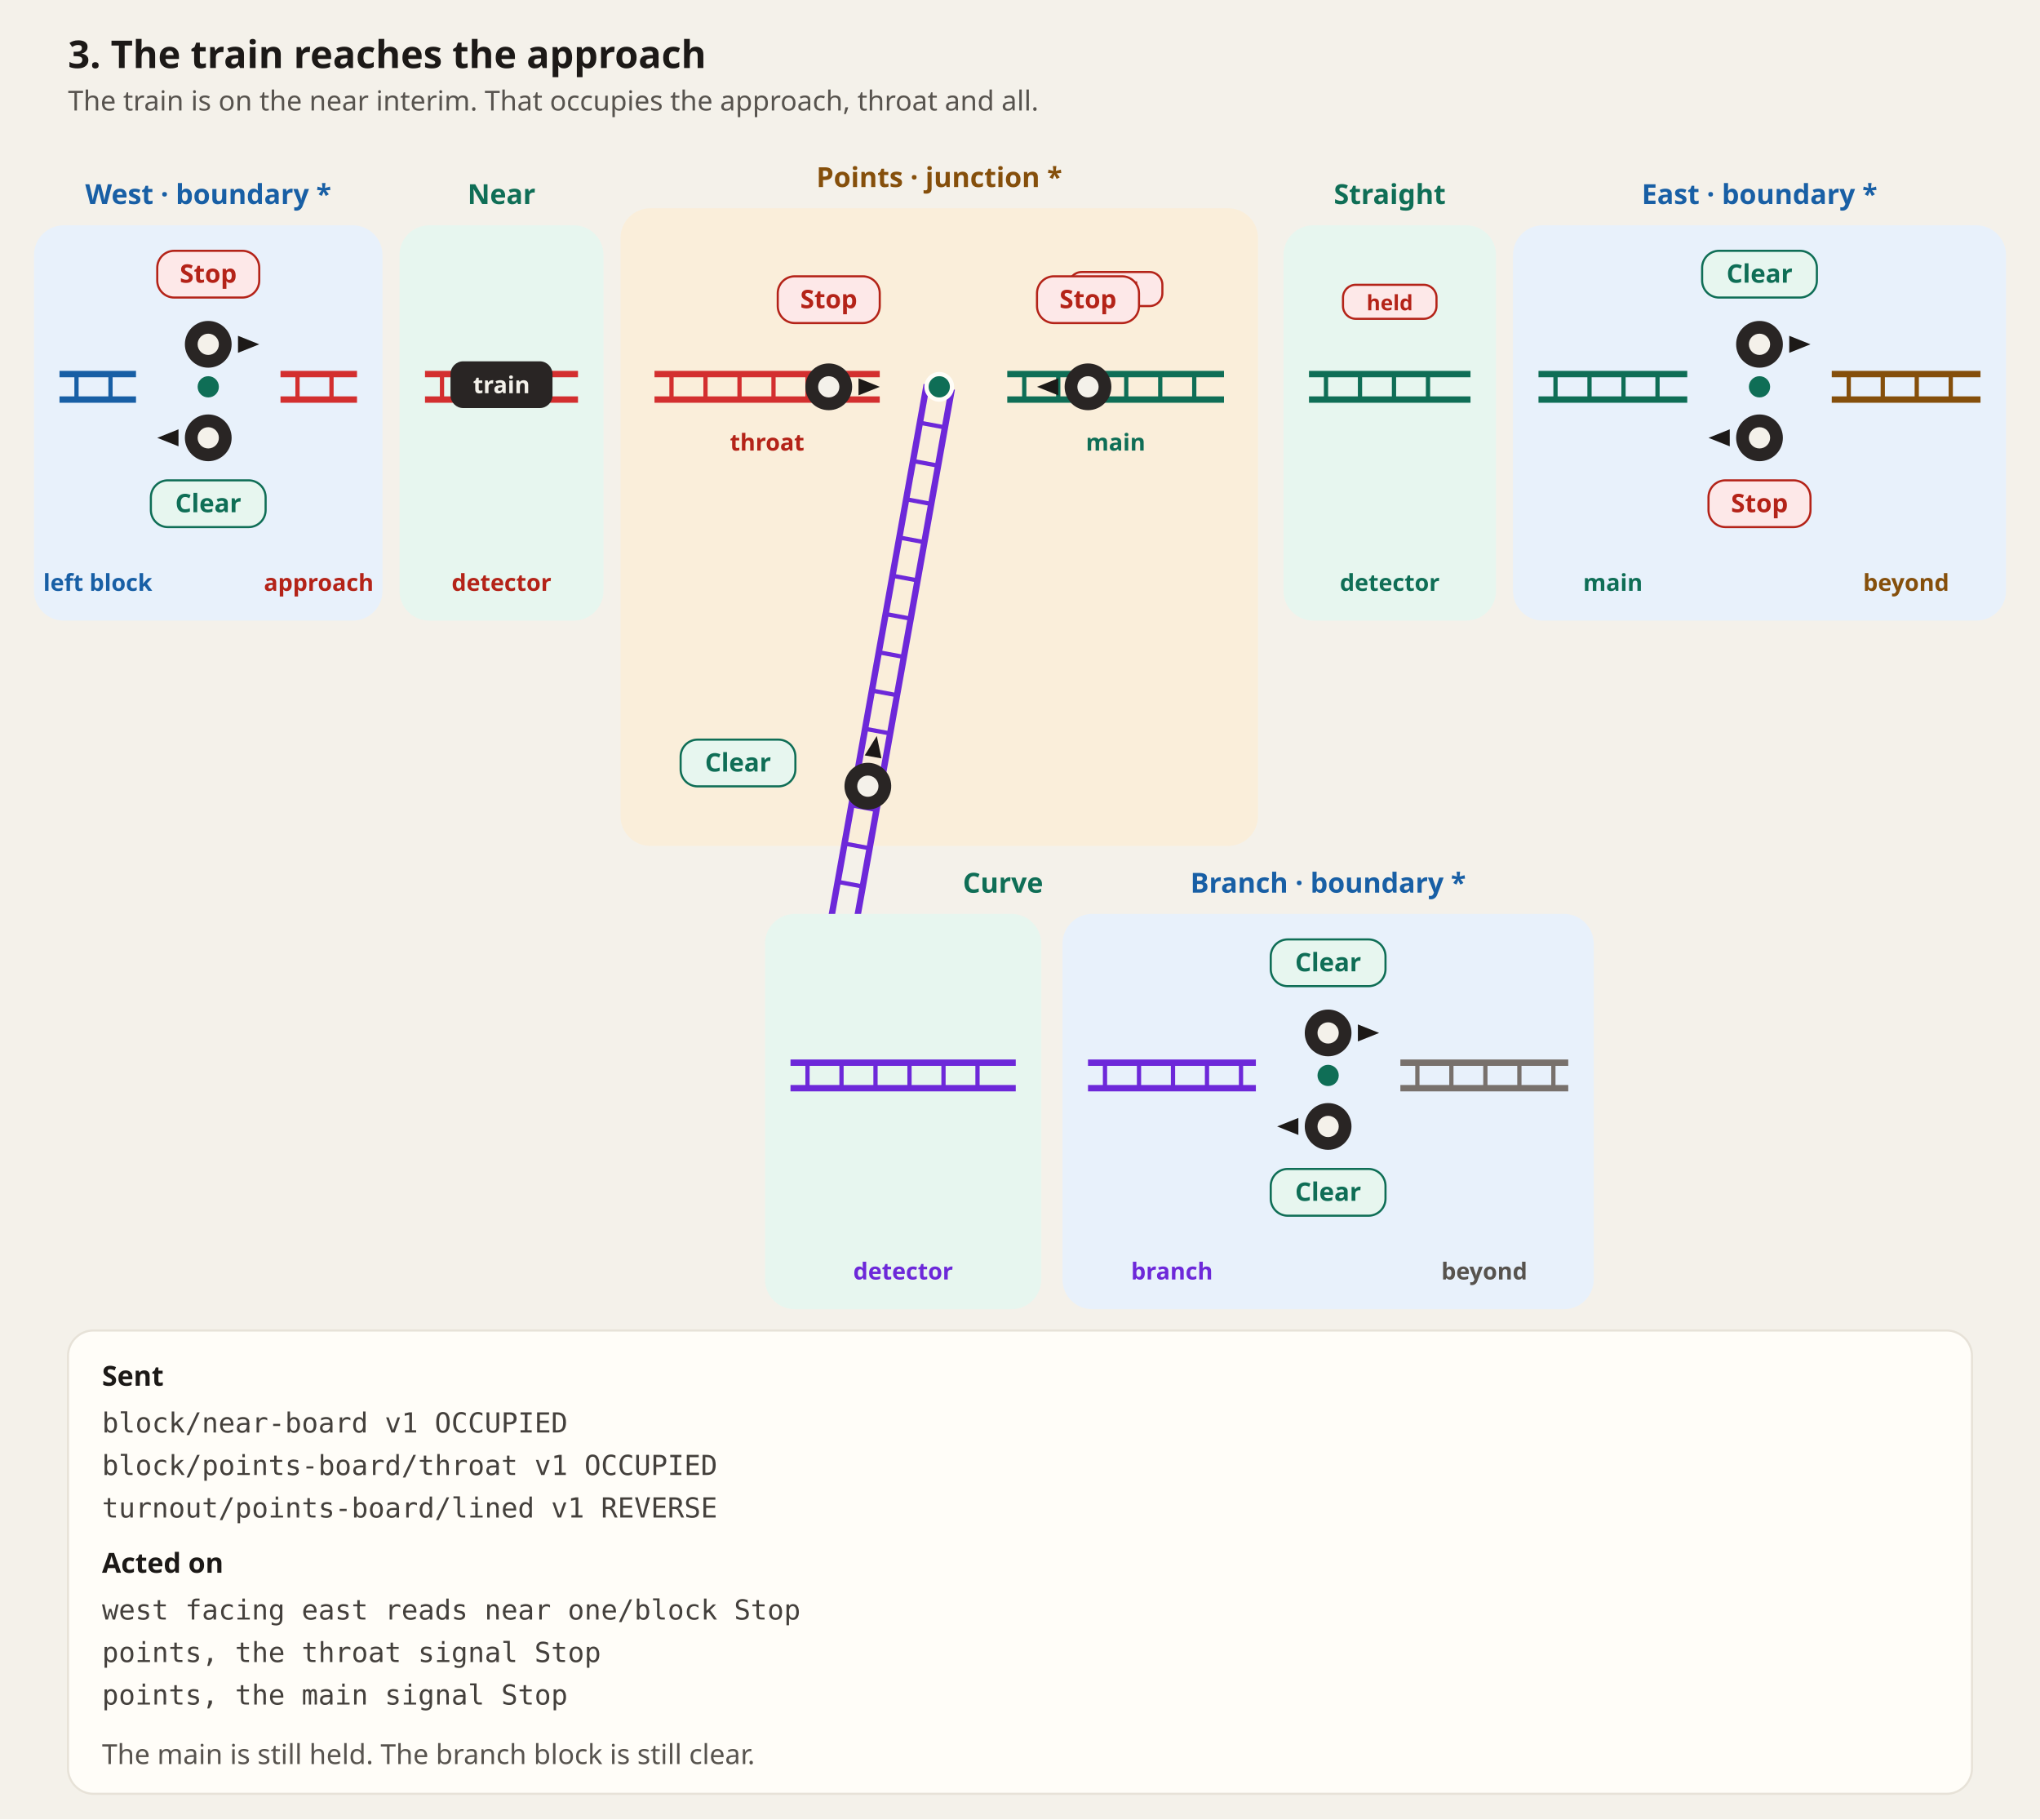
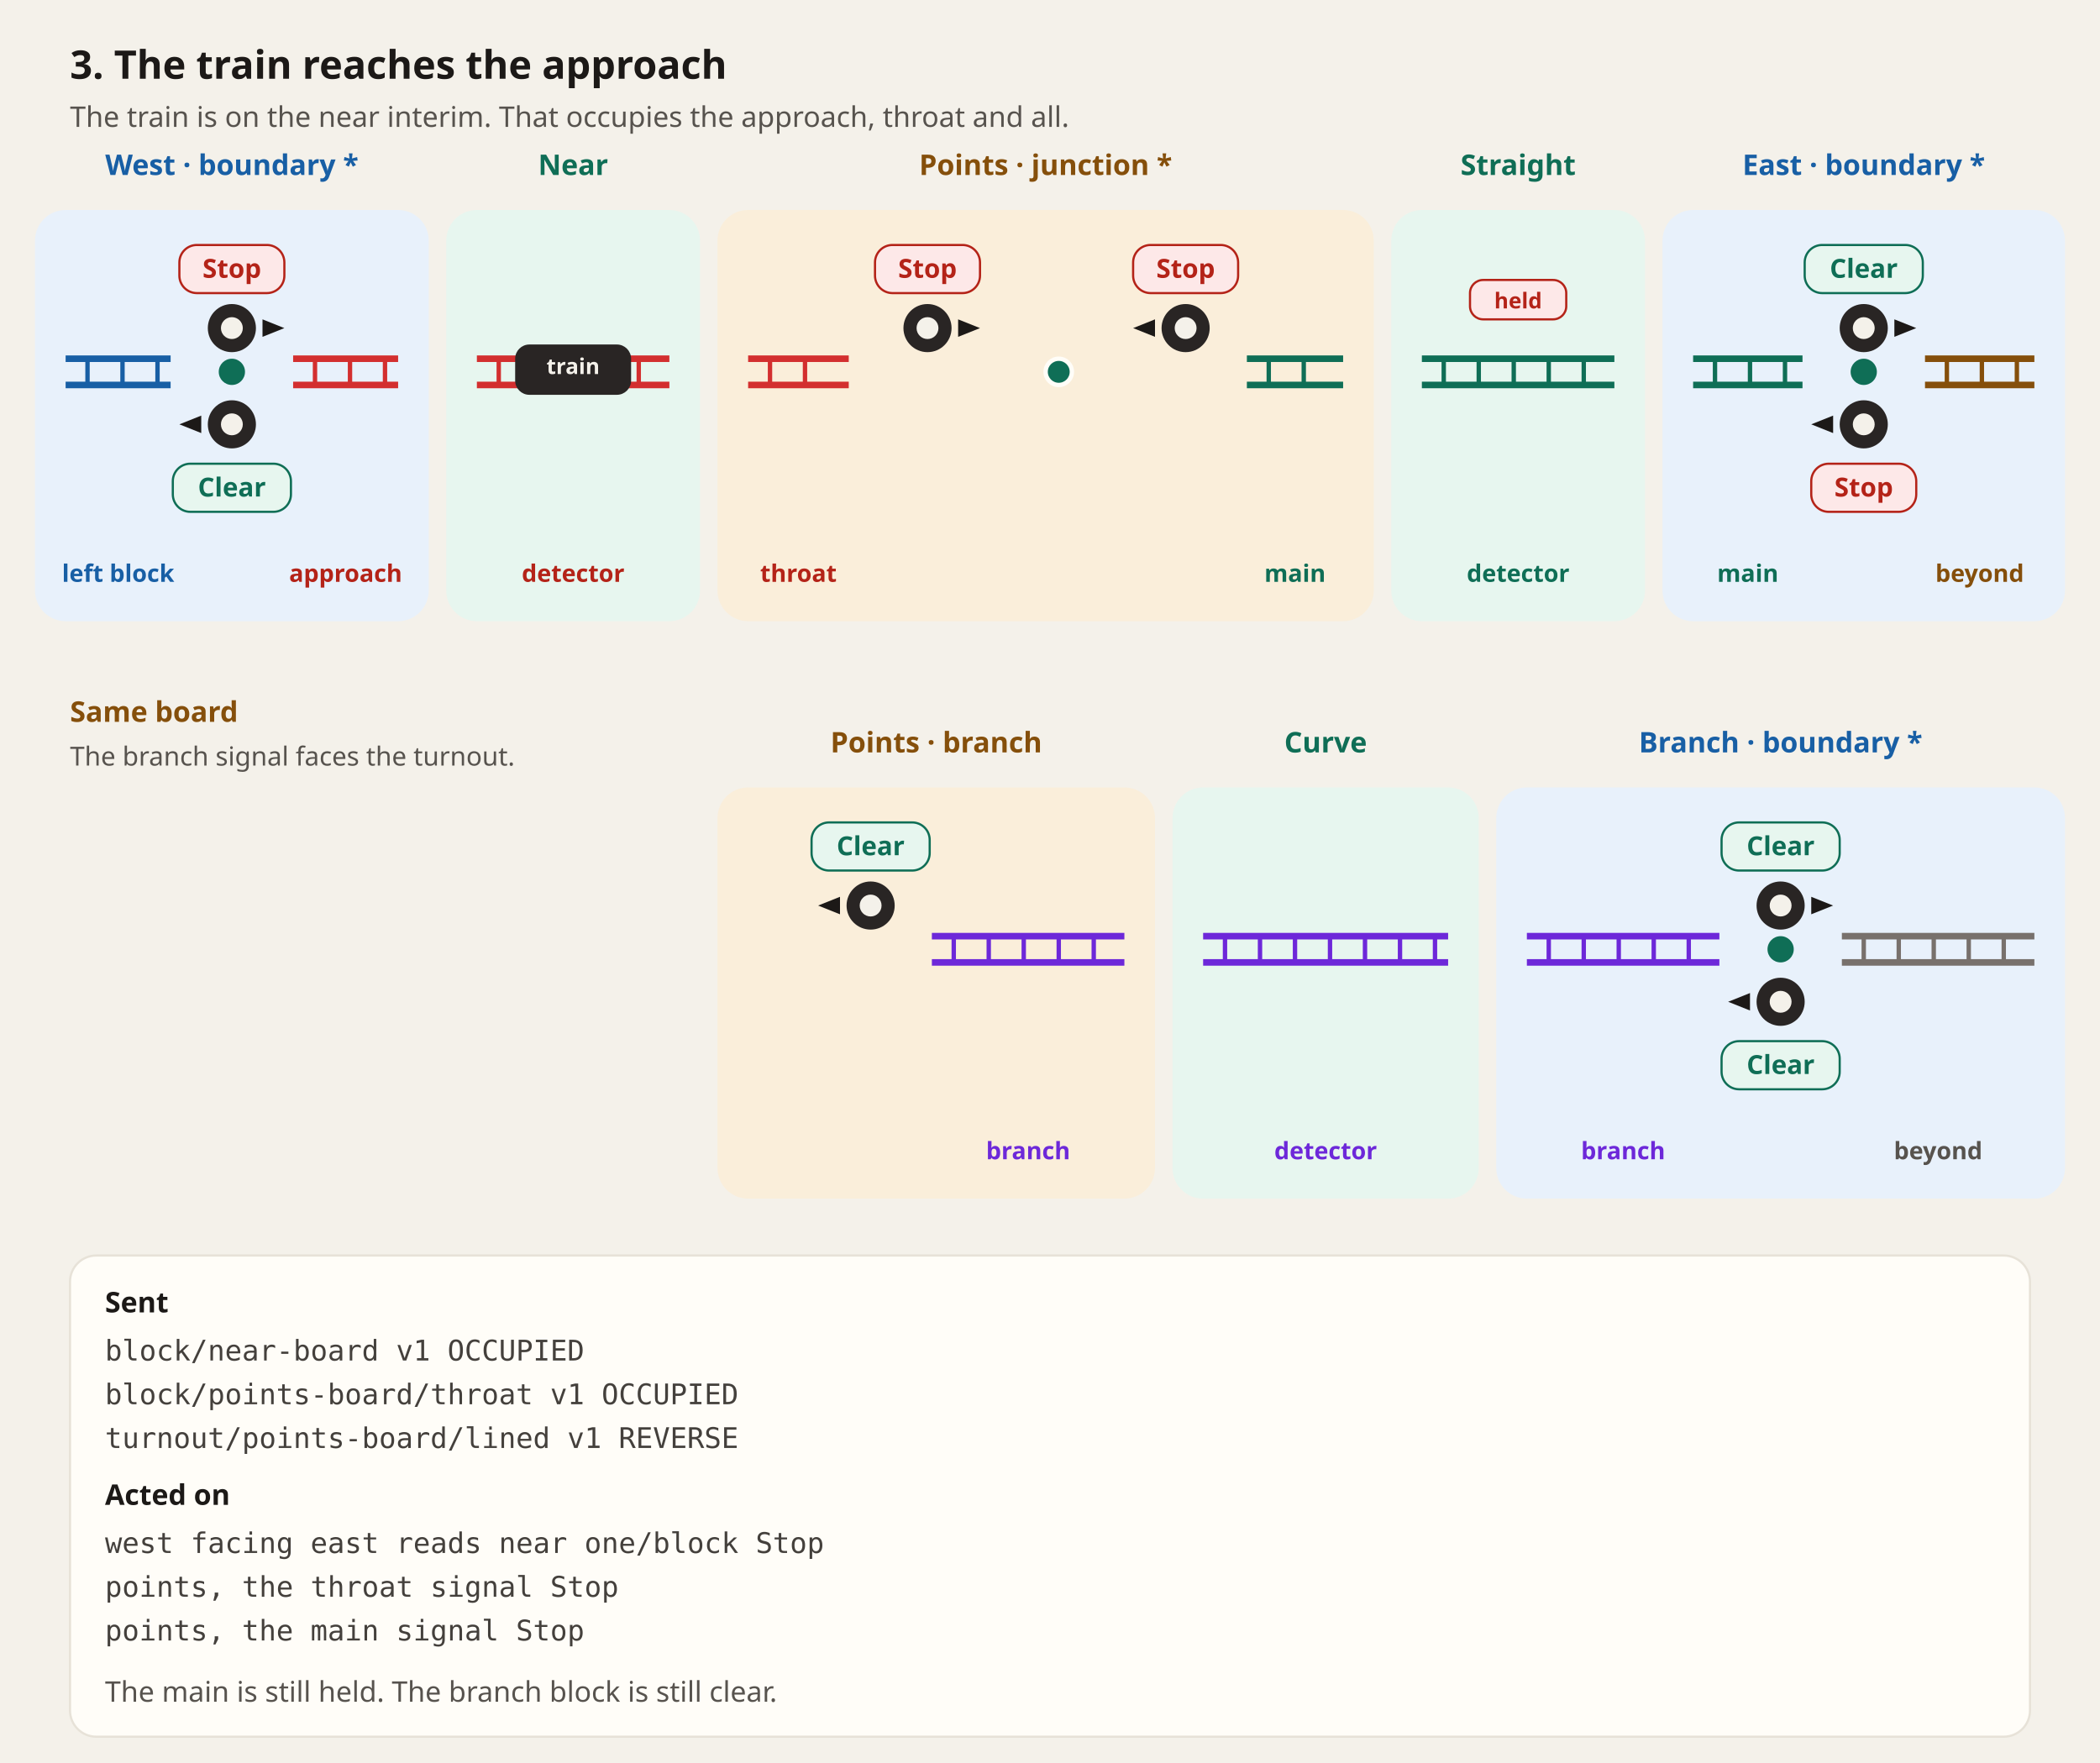
- <svg xmlns="http://www.w3.org/2000/svg" width="960" height="856" viewBox="0 0 960 856" role="img" aria-labelledby="title desc">
-   <rect width="960" height="856" fill="#f4f1ea" />
+ <svg xmlns="http://www.w3.org/2000/svg" width="960" height="806" viewBox="0 0 960 806" role="img" aria-labelledby="title desc">
+   <rect width="960" height="806" fill="#f4f1ea" />
  <g font-family="ui-sans-serif, system-ui, sans-serif" fill="#1c1917">
-     <text x="32" y="32" font-size="18" font-weight="600">3. The train reaches the approach</text>
-     <text x="32" y="52" fill="#57534e" font-size="13">The train is on the near interim. That occupies the approach, throat and all.</text>
-     <rect x="16" y="106" width="164" height="186" rx="14" fill="#e8f1fb" />
-     <text x="98.0" y="96" text-anchor="middle" fill="#185fa5" font-size="13" font-weight="600">West · boundary *</text>
+     <text x="32" y="36" font-size="18" font-weight="600">3. The train reaches the approach</text>
+     <text x="32" y="58" fill="#57534e" font-size="13">The train is on the near interim. That occupies the approach, throat and all.</text>
+     <rect x="16" y="96" width="180" height="188" rx="14" fill="#e8f1fb" />
+     <text x="106.0" y="80" text-anchor="middle" fill="#185fa5" font-size="13" font-weight="600">West · boundary *</text>
    <g stroke="#185fa5" stroke-width="3" stroke-linecap="butt">
-       <line x1="28.0" y1="176.0" x2="64.0" y2="176.0" />
-       <line x1="28.0" y1="188.0" x2="64.0" y2="188.0" />
+       <line x1="30.0" y1="164.0" x2="78.0" y2="164.0" />
+       <line x1="30.0" y1="176.0" x2="78.0" y2="176.0" />
    </g>
    <g stroke="#185fa5" stroke-width="2">
-       <line x1="36.0" y1="176.0" x2="36.0" y2="188.0" />
-       <line x1="52.0" y1="176.0" x2="52.0" y2="188.0" />
+       <line x1="40.0" y1="164.0" x2="40.0" y2="176.0" />
+       <line x1="56.0" y1="164.0" x2="56.0" y2="176.0" />
+       <line x1="72.0" y1="164.0" x2="72.0" y2="176.0" />
    </g>
    <g stroke="#d32f2f" stroke-width="3" stroke-linecap="butt">
-       <line x1="132.0" y1="176.0" x2="168.0" y2="176.0" />
-       <line x1="132.0" y1="188.0" x2="168.0" y2="188.0" />
+       <line x1="134.0" y1="164.0" x2="182.0" y2="164.0" />
+       <line x1="134.0" y1="176.0" x2="182.0" y2="176.0" />
    </g>
    <g stroke="#d32f2f" stroke-width="2">
-       <line x1="140.0" y1="176.0" x2="140.0" y2="188.0" />
-       <line x1="156.0" y1="176.0" x2="156.0" y2="188.0" />
-     </g>
-     <g transform="translate(98.0 162.0) scale(1 1)">
-       <circle cx="0" cy="0" r="11" fill="#292524" />
-       <circle cx="0" cy="0" r="5" fill="#f4f1ea" />
-       <polygon points="14,-4 24,0 14,4" fill="#1c1917" />
-     </g>
-     <g transform="translate(98.0 206.0) scale(-1 1)">
-       <circle cx="0" cy="0" r="11" fill="#292524" />
-       <circle cx="0" cy="0" r="5" fill="#f4f1ea" />
-       <polygon points="14,-4 24,0 14,4" fill="#1c1917" />
-     </g>
-     <circle cx="98.0" cy="182.0" r="5" fill="#0f6e56" />
-     <text x="46.0" y="278" text-anchor="middle" fill="#185fa5" font-size="11" font-weight="600">left block</text>
-     <text x="150.0" y="278" text-anchor="middle" fill="#b42318" font-size="11" font-weight="600">approach</text>
-     <rect x="74.0" y="118" width="48" height="22" rx="8" fill="#fde8e8" stroke="#b42318" />
-     <text x="98.0" y="133" text-anchor="middle" fill="#b42318" font-size="12" font-weight="600">Stop</text>
-     <rect x="71.0" y="226" width="54" height="22" rx="8" fill="#e7f6ef" stroke="#0f6e56" />
-     <text x="98.0" y="241" text-anchor="middle" fill="#0f6e56" font-size="12" font-weight="600">Clear</text>
-     <rect x="188" y="106" width="96" height="186" rx="14" fill="#e7f6ef" />
-     <text x="236.0" y="96" text-anchor="middle" fill="#0f6e56" font-size="13" font-weight="600">Near</text>
+       <line x1="144.0" y1="164.0" x2="144.0" y2="176.0" />
+       <line x1="160.0" y1="164.0" x2="160.0" y2="176.0" />
+       <line x1="176.0" y1="164.0" x2="176.0" y2="176.0" />
+     </g>
+     <g transform="translate(106.0 150.0) scale(1 1)">
+       <circle cx="0" cy="0" r="11" fill="#292524" />
+       <circle cx="0" cy="0" r="5" fill="#f4f1ea" />
+       <polygon points="14,-4 24,0 14,4" fill="#1c1917" />
+     </g>
+     <g transform="translate(106.0 194.0) scale(-1 1)">
+       <circle cx="0" cy="0" r="11" fill="#292524" />
+       <circle cx="0" cy="0" r="5" fill="#f4f1ea" />
+       <polygon points="14,-4 24,0 14,4" fill="#1c1917" />
+     </g>
+     <circle cx="106.0" cy="170.0" r="6" fill="#0f6e56" />
+     <text x="54.0" y="266" text-anchor="middle" fill="#185fa5" font-size="11" font-weight="600">left block</text>
+     <text x="158.0" y="266" text-anchor="middle" fill="#b42318" font-size="11" font-weight="600">approach</text>
+     <rect x="82.0" y="112.0" width="48" height="22" rx="8" fill="#fde8e8" stroke="#b42318" />
+     <text x="106.0" y="127.0" text-anchor="middle" fill="#b42318" font-size="12" font-weight="600">Stop</text>
+     <rect x="79.0" y="212.0" width="54" height="22" rx="8" fill="#e7f6ef" stroke="#0f6e56" />
+     <text x="106.0" y="227.0" text-anchor="middle" fill="#0f6e56" font-size="12" font-weight="600">Clear</text>
+     <rect x="204" y="96" width="116" height="188" rx="14" fill="#e7f6ef" />
+     <text x="262.0" y="80" text-anchor="middle" fill="#0f6e56" font-size="13" font-weight="600">Near</text>
    <g stroke="#d32f2f" stroke-width="3" stroke-linecap="butt">
-       <line x1="200.0" y1="176.0" x2="272.0" y2="176.0" />
-       <line x1="200.0" y1="188.0" x2="272.0" y2="188.0" />
+       <line x1="218.0" y1="164.0" x2="306.0" y2="164.0" />
+       <line x1="218.0" y1="176.0" x2="306.0" y2="176.0" />
    </g>
    <g stroke="#d32f2f" stroke-width="2">
-       <line x1="208.0" y1="176.0" x2="208.0" y2="188.0" />
-       <line x1="224.0" y1="176.0" x2="224.0" y2="188.0" />
-       <line x1="240.0" y1="176.0" x2="240.0" y2="188.0" />
-       <line x1="256.0" y1="176.0" x2="256.0" y2="188.0" />
-     </g>
-     <text x="236.0" y="278" text-anchor="middle" fill="#b42318" font-size="11" font-weight="600">detector</text>
-     <rect x="212.0" y="170" width="48" height="22" rx="6" fill="#292524" />
-     <text x="236.0" y="185" text-anchor="middle" fill="#f4f1ea" font-size="11" font-weight="600">train</text>
-     <rect x="292" y="98" width="300" height="300" rx="14" fill="#faeeda" />
-     <text x="442.0" y="88" text-anchor="middle" fill="#854f0b" font-size="13" font-weight="600">Points · junction *</text>
+       <line x1="228.0" y1="164.0" x2="228.0" y2="176.0" />
+       <line x1="244.0" y1="164.0" x2="244.0" y2="176.0" />
+       <line x1="260.0" y1="164.0" x2="260.0" y2="176.0" />
+       <line x1="276.0" y1="164.0" x2="276.0" y2="176.0" />
+       <line x1="292.0" y1="164.0" x2="292.0" y2="176.0" />
+     </g>
+     <text x="262.0" y="266" text-anchor="middle" fill="#b42318" font-size="11" font-weight="600">detector</text>
+     <rect x="236.0" y="158.0" width="52" height="22" rx="6" fill="#292524" stroke="#292524" />
+     <text x="262.0" y="171.0" text-anchor="middle" fill="#f4f1ea" font-size="10" font-weight="600">train</text>
+     <rect x="328" y="96" width="300" height="188" rx="14" fill="#faeeda" />
+     <text x="478.0" y="80" text-anchor="middle" fill="#854f0b" font-size="13" font-weight="600">Points · junction *</text>
    <g stroke="#d32f2f" stroke-width="3" stroke-linecap="butt">
-       <line x1="308.0" y1="176.0" x2="414.0" y2="176.0" />
-       <line x1="308.0" y1="188.0" x2="414.0" y2="188.0" />
+       <line x1="342.0" y1="164.0" x2="388.0" y2="164.0" />
+       <line x1="342.0" y1="176.0" x2="388.0" y2="176.0" />
    </g>
    <g stroke="#d32f2f" stroke-width="2">
-       <line x1="316.0" y1="176.0" x2="316.0" y2="188.0" />
-       <line x1="332.0" y1="176.0" x2="332.0" y2="188.0" />
-       <line x1="348.0" y1="176.0" x2="348.0" y2="188.0" />
-       <line x1="364.0" y1="176.0" x2="364.0" y2="188.0" />
-       <line x1="380.0" y1="176.0" x2="380.0" y2="188.0" />
-       <line x1="396.0" y1="176.0" x2="396.0" y2="188.0" />
+       <line x1="352.0" y1="164.0" x2="352.0" y2="176.0" />
+       <line x1="368.0" y1="164.0" x2="368.0" y2="176.0" />
    </g>
    <g stroke="#0f6e56" stroke-width="3" stroke-linecap="butt">
-       <line x1="474.0" y1="176.0" x2="576.0" y2="176.0" />
-       <line x1="474.0" y1="188.0" x2="576.0" y2="188.0" />
+       <line x1="570.0" y1="164.0" x2="614.0" y2="164.0" />
+       <line x1="570.0" y1="176.0" x2="614.0" y2="176.0" />
    </g>
    <g stroke="#0f6e56" stroke-width="2">
-       <line x1="482.0" y1="176.0" x2="482.0" y2="188.0" />
-       <line x1="498.0" y1="176.0" x2="498.0" y2="188.0" />
-       <line x1="514.0" y1="176.0" x2="514.0" y2="188.0" />
-       <line x1="530.0" y1="176.0" x2="530.0" y2="188.0" />
-       <line x1="546.0" y1="176.0" x2="546.0" y2="188.0" />
-       <line x1="562.0" y1="176.0" x2="562.0" y2="188.0" />
-     </g>
+       <line x1="580.0" y1="164.0" x2="580.0" y2="176.0" />
+       <line x1="596.0" y1="164.0" x2="596.0" y2="176.0" />
+     </g>
+     <g transform="translate(424.0 150.0) scale(1 1)">
+       <circle cx="0" cy="0" r="11" fill="#292524" />
+       <circle cx="0" cy="0" r="5" fill="#f4f1ea" />
+       <polygon points="14,-4 24,0 14,4" fill="#1c1917" />
+     </g>
+     <g transform="translate(542.0 150.0) scale(-1 1)">
+       <circle cx="0" cy="0" r="11" fill="#292524" />
+       <circle cx="0" cy="0" r="5" fill="#f4f1ea" />
+       <polygon points="14,-4 24,0 14,4" fill="#1c1917" />
+     </g>
+     <circle cx="484.0" cy="170.0" r="6" fill="#0f6e56" stroke="#fffdf8" stroke-width="2" />
+     <text x="365.0" y="266" text-anchor="middle" fill="#b42318" font-size="11" font-weight="600">throat</text>
+     <text x="592.0" y="266" text-anchor="middle" fill="#0f6e56" font-size="11" font-weight="600">main</text>
+     <rect x="400.0" y="112.0" width="48" height="22" rx="8" fill="#fde8e8" stroke="#b42318" />
+     <text x="424.0" y="127.0" text-anchor="middle" fill="#b42318" font-size="12" font-weight="600">Stop</text>
+     <rect x="518.0" y="112.0" width="48" height="22" rx="8" fill="#fde8e8" stroke="#b42318" />
+     <text x="542.0" y="127.0" text-anchor="middle" fill="#b42318" font-size="12" font-weight="600">Stop</text>
+     <rect x="636" y="96" width="116" height="188" rx="14" fill="#e7f6ef" />
+     <text x="694.0" y="80" text-anchor="middle" fill="#0f6e56" font-size="13" font-weight="600">Straight</text>
+     <g stroke="#0f6e56" stroke-width="3" stroke-linecap="butt">
+       <line x1="650.0" y1="164.0" x2="738.0" y2="164.0" />
+       <line x1="650.0" y1="176.0" x2="738.0" y2="176.0" />
+     </g>
+     <g stroke="#0f6e56" stroke-width="2">
+       <line x1="660.0" y1="164.0" x2="660.0" y2="176.0" />
+       <line x1="676.0" y1="164.0" x2="676.0" y2="176.0" />
+       <line x1="692.0" y1="164.0" x2="692.0" y2="176.0" />
+       <line x1="708.0" y1="164.0" x2="708.0" y2="176.0" />
+       <line x1="724.0" y1="164.0" x2="724.0" y2="176.0" />
+     </g>
+     <text x="694.0" y="266" text-anchor="middle" fill="#0f6e56" font-size="11" font-weight="600">detector</text>
+     <rect x="672.0" y="128.0" width="44" height="18" rx="6" fill="#fde8e8" stroke="#b42318" />
+     <text x="694.0" y="141.0" text-anchor="middle" fill="#b42318" font-size="10" font-weight="600">held</text>
+     <rect x="760" y="96" width="184" height="188" rx="14" fill="#e8f1fb" />
+     <text x="852.0" y="80" text-anchor="middle" fill="#185fa5" font-size="13" font-weight="600">East · boundary *</text>
+     <g stroke="#0f6e56" stroke-width="3" stroke-linecap="butt">
+       <line x1="774.0" y1="164.0" x2="824.0" y2="164.0" />
+       <line x1="774.0" y1="176.0" x2="824.0" y2="176.0" />
+     </g>
+     <g stroke="#0f6e56" stroke-width="2">
+       <line x1="784.0" y1="164.0" x2="784.0" y2="176.0" />
+       <line x1="800.0" y1="164.0" x2="800.0" y2="176.0" />
+       <line x1="816.0" y1="164.0" x2="816.0" y2="176.0" />
+     </g>
+     <g stroke="#854f0b" stroke-width="3" stroke-linecap="butt">
+       <line x1="880.0" y1="164.0" x2="930.0" y2="164.0" />
+       <line x1="880.0" y1="176.0" x2="930.0" y2="176.0" />
+     </g>
+     <g stroke="#854f0b" stroke-width="2">
+       <line x1="890.0" y1="164.0" x2="890.0" y2="176.0" />
+       <line x1="906.0" y1="164.0" x2="906.0" y2="176.0" />
+       <line x1="922.0" y1="164.0" x2="922.0" y2="176.0" />
+     </g>
+     <g transform="translate(852.0 150.0) scale(1 1)">
+       <circle cx="0" cy="0" r="11" fill="#292524" />
+       <circle cx="0" cy="0" r="5" fill="#f4f1ea" />
+       <polygon points="14,-4 24,0 14,4" fill="#1c1917" />
+     </g>
+     <g transform="translate(852.0 194.0) scale(-1 1)">
+       <circle cx="0" cy="0" r="11" fill="#292524" />
+       <circle cx="0" cy="0" r="5" fill="#f4f1ea" />
+       <polygon points="14,-4 24,0 14,4" fill="#1c1917" />
+     </g>
+     <circle cx="852.0" cy="170.0" r="6" fill="#0f6e56" />
+     <text x="799.0" y="266" text-anchor="middle" fill="#0f6e56" font-size="11" font-weight="600">main</text>
+     <text x="905.0" y="266" text-anchor="middle" fill="#854f0b" font-size="11" font-weight="600">beyond</text>
+     <rect x="825.0" y="112.0" width="54" height="22" rx="8" fill="#e7f6ef" stroke="#0f6e56" />
+     <text x="852.0" y="127.0" text-anchor="middle" fill="#0f6e56" font-size="12" font-weight="600">Clear</text>
+     <rect x="828.0" y="212.0" width="48" height="22" rx="8" fill="#fde8e8" stroke="#b42318" />
+     <text x="852.0" y="227.0" text-anchor="middle" fill="#b42318" font-size="12" font-weight="600">Stop</text>
+     <text x="32" y="330" fill="#854f0b" font-size="13" font-weight="600">Same board</text>
+     <text x="32" y="350" fill="#57534e" font-size="12">The branch signal faces the turnout.</text>
+     <rect x="328" y="360" width="200" height="188" rx="14" fill="#faeeda" />
+     <text x="428.0" y="344" text-anchor="middle" fill="#854f0b" font-size="13" font-weight="600">Points · branch</text>
    <g stroke="#6d28d9" stroke-width="3" stroke-linecap="butt">
-       <line x1="436.1" y1="180.9" x2="378.1" y2="504.9" />
-       <line x1="447.9" y1="183.1" x2="389.9" y2="507.1" />
+       <line x1="426.0" y1="428.0" x2="514.0" y2="428.0" />
+       <line x1="426.0" y1="440.0" x2="514.0" y2="440.0" />
    </g>
    <g stroke="#6d28d9" stroke-width="2">
-       <line x1="444.7" y1="201.1" x2="432.9" y2="198.9" />
-       <line x1="441.5" y1="219.1" x2="429.6" y2="216.9" />
-       <line x1="438.2" y1="237.1" x2="426.4" y2="234.9" />
-       <line x1="435.0" y1="255.1" x2="423.2" y2="252.9" />
-       <line x1="431.8" y1="273.1" x2="420.0" y2="270.9" />
-       <line x1="428.6" y1="291.1" x2="416.8" y2="288.9" />
-       <line x1="425.4" y1="309.1" x2="413.5" y2="306.9" />
-       <line x1="422.1" y1="327.1" x2="410.3" y2="324.9" />
-       <line x1="418.9" y1="345.1" x2="407.1" y2="342.9" />
-       <line x1="415.7" y1="363.1" x2="403.9" y2="360.9" />
-       <line x1="412.5" y1="381.1" x2="400.6" y2="378.9" />
-       <line x1="409.2" y1="399.1" x2="397.4" y2="396.9" />
-       <line x1="406.0" y1="417.1" x2="394.2" y2="414.9" />
-       <line x1="402.8" y1="435.1" x2="391.0" y2="432.9" />
-       <line x1="399.6" y1="453.1" x2="387.8" y2="450.9" />
-       <line x1="396.4" y1="471.1" x2="384.5" y2="468.9" />
-       <line x1="393.1" y1="489.1" x2="381.3" y2="486.9" />
-     </g>
-     <circle cx="442" cy="182" r="6" fill="#0f6e56" stroke="#fffdf8" stroke-width="2" />
-     <g transform="translate(390.0 182.0) scale(1 1)">
-       <circle cx="0" cy="0" r="11" fill="#292524" />
-       <circle cx="0" cy="0" r="5" fill="#f4f1ea" />
-       <polygon points="14,-4 24,0 14,4" fill="#1c1917" />
-     </g>
-     <g transform="translate(512.0 182.0) scale(-1 1)">
-       <circle cx="0" cy="0" r="11" fill="#292524" />
-       <circle cx="0" cy="0" r="5" fill="#f4f1ea" />
-       <polygon points="14,-4 24,0 14,4" fill="#1c1917" />
-     </g>
-     <g transform="translate(408.4 369.9) rotate(-79.9)">
-       <circle cx="0" cy="0" r="11" fill="#292524" />
-       <circle cx="0" cy="0" r="5" fill="#f4f1ea" />
-       <polygon points="14,-4 24,0 14,4" fill="#1c1917" />
-     </g>
-     <text x="361.0" y="212" text-anchor="middle" fill="#b42318" font-size="11" font-weight="600">throat</text>
-     <text x="525.0" y="212" text-anchor="middle" fill="#0f6e56" font-size="11" font-weight="600">main</text>
-     <rect x="604" y="106" width="100" height="186" rx="14" fill="#e7f6ef" />
-     <text x="654.0" y="96" text-anchor="middle" fill="#0f6e56" font-size="13" font-weight="600">Straight</text>
-     <g stroke="#0f6e56" stroke-width="3" stroke-linecap="butt">
-       <line x1="616.0" y1="176.0" x2="692.0" y2="176.0" />
-       <line x1="616.0" y1="188.0" x2="692.0" y2="188.0" />
-     </g>
-     <g stroke="#0f6e56" stroke-width="2">
-       <line x1="624.0" y1="176.0" x2="624.0" y2="188.0" />
-       <line x1="640.0" y1="176.0" x2="640.0" y2="188.0" />
-       <line x1="656.0" y1="176.0" x2="656.0" y2="188.0" />
-       <line x1="672.0" y1="176.0" x2="672.0" y2="188.0" />
-     </g>
-     <text x="654.0" y="278" text-anchor="middle" fill="#0f6e56" font-size="11" font-weight="600">detector</text>
-     <rect x="632.0" y="134" width="44" height="16" rx="6" fill="#fde8e8" stroke="#b42318" />
-     <text x="654.0" y="146" text-anchor="middle" fill="#b42318" font-size="10" font-weight="600">held</text>
-     <rect x="712" y="106" width="232" height="186" rx="14" fill="#e8f1fb" />
-     <text x="828.0" y="96" text-anchor="middle" fill="#185fa5" font-size="13" font-weight="600">East · boundary *</text>
-     <g stroke="#0f6e56" stroke-width="3" stroke-linecap="butt">
-       <line x1="724.0" y1="176.0" x2="794.0" y2="176.0" />
-       <line x1="724.0" y1="188.0" x2="794.0" y2="188.0" />
-     </g>
-     <g stroke="#0f6e56" stroke-width="2">
-       <line x1="732.0" y1="176.0" x2="732.0" y2="188.0" />
-       <line x1="748.0" y1="176.0" x2="748.0" y2="188.0" />
-       <line x1="764.0" y1="176.0" x2="764.0" y2="188.0" />
-       <line x1="780.0" y1="176.0" x2="780.0" y2="188.0" />
-     </g>
-     <g stroke="#854f0b" stroke-width="3" stroke-linecap="butt">
-       <line x1="862.0" y1="176.0" x2="932.0" y2="176.0" />
-       <line x1="862.0" y1="188.0" x2="932.0" y2="188.0" />
-     </g>
-     <g stroke="#854f0b" stroke-width="2">
-       <line x1="870.0" y1="176.0" x2="870.0" y2="188.0" />
-       <line x1="886.0" y1="176.0" x2="886.0" y2="188.0" />
-       <line x1="902.0" y1="176.0" x2="902.0" y2="188.0" />
-       <line x1="918.0" y1="176.0" x2="918.0" y2="188.0" />
-     </g>
-     <g transform="translate(828.0 162.0) scale(1 1)">
-       <circle cx="0" cy="0" r="11" fill="#292524" />
-       <circle cx="0" cy="0" r="5" fill="#f4f1ea" />
-       <polygon points="14,-4 24,0 14,4" fill="#1c1917" />
-     </g>
-     <g transform="translate(828.0 206.0) scale(-1 1)">
-       <circle cx="0" cy="0" r="11" fill="#292524" />
-       <circle cx="0" cy="0" r="5" fill="#f4f1ea" />
-       <polygon points="14,-4 24,0 14,4" fill="#1c1917" />
-     </g>
-     <circle cx="828.0" cy="182.0" r="5" fill="#0f6e56" />
-     <text x="759.0" y="278" text-anchor="middle" fill="#0f6e56" font-size="11" font-weight="600">main</text>
-     <text x="897.0" y="278" text-anchor="middle" fill="#854f0b" font-size="11" font-weight="600">beyond</text>
-     <rect x="801.0" y="118" width="54" height="22" rx="8" fill="#e7f6ef" stroke="#0f6e56" />
-     <text x="828.0" y="133" text-anchor="middle" fill="#0f6e56" font-size="12" font-weight="600">Clear</text>
-     <rect x="804.0" y="226" width="48" height="22" rx="8" fill="#fde8e8" stroke="#b42318" />
-     <text x="828.0" y="241" text-anchor="middle" fill="#b42318" font-size="12" font-weight="600">Stop</text>
-     <rect x="360" y="430" width="130" height="186" rx="14" fill="#e7f6ef" />
-     <text x="472.0" y="420" text-anchor="middle" fill="#0f6e56" font-size="13" font-weight="600">Curve</text>
+       <line x1="436.0" y1="428.0" x2="436.0" y2="440.0" />
+       <line x1="452.0" y1="428.0" x2="452.0" y2="440.0" />
+       <line x1="468.0" y1="428.0" x2="468.0" y2="440.0" />
+       <line x1="484.0" y1="428.0" x2="484.0" y2="440.0" />
+       <line x1="500.0" y1="428.0" x2="500.0" y2="440.0" />
+     </g>
+     <g transform="translate(398.0 414.0) scale(-1 1)">
+       <circle cx="0" cy="0" r="11" fill="#292524" />
+       <circle cx="0" cy="0" r="5" fill="#f4f1ea" />
+       <polygon points="14,-4 24,0 14,4" fill="#1c1917" />
+     </g>
+     <text x="470.0" y="530" text-anchor="middle" fill="#6d28d9" font-size="11" font-weight="600">branch</text>
+     <rect x="371.0" y="376.0" width="54" height="22" rx="8" fill="#e7f6ef" stroke="#0f6e56" />
+     <text x="398.0" y="391.0" text-anchor="middle" fill="#0f6e56" font-size="12" font-weight="600">Clear</text>
+     <rect x="536" y="360" width="140" height="188" rx="14" fill="#e7f6ef" />
+     <text x="606.0" y="344" text-anchor="middle" fill="#0f6e56" font-size="13" font-weight="600">Curve</text>
    <g stroke="#6d28d9" stroke-width="3" stroke-linecap="butt">
-       <line x1="372.0" y1="500.0" x2="478.0" y2="500.0" />
-       <line x1="372.0" y1="512.0" x2="478.0" y2="512.0" />
+       <line x1="550.0" y1="428.0" x2="662.0" y2="428.0" />
+       <line x1="550.0" y1="440.0" x2="662.0" y2="440.0" />
    </g>
    <g stroke="#6d28d9" stroke-width="2">
-       <line x1="380.0" y1="500.0" x2="380.0" y2="512.0" />
-       <line x1="396.0" y1="500.0" x2="396.0" y2="512.0" />
-       <line x1="412.0" y1="500.0" x2="412.0" y2="512.0" />
-       <line x1="428.0" y1="500.0" x2="428.0" y2="512.0" />
-       <line x1="444.0" y1="500.0" x2="444.0" y2="512.0" />
-       <line x1="460.0" y1="500.0" x2="460.0" y2="512.0" />
-     </g>
-     <text x="425.0" y="602" text-anchor="middle" fill="#6d28d9" font-size="11" font-weight="600">detector</text>
-     <rect x="500" y="430" width="250" height="186" rx="14" fill="#e8f1fb" />
-     <text x="625.0" y="420" text-anchor="middle" fill="#185fa5" font-size="13" font-weight="600">Branch · boundary *</text>
+       <line x1="560.0" y1="428.0" x2="560.0" y2="440.0" />
+       <line x1="576.0" y1="428.0" x2="576.0" y2="440.0" />
+       <line x1="592.0" y1="428.0" x2="592.0" y2="440.0" />
+       <line x1="608.0" y1="428.0" x2="608.0" y2="440.0" />
+       <line x1="624.0" y1="428.0" x2="624.0" y2="440.0" />
+       <line x1="640.0" y1="428.0" x2="640.0" y2="440.0" />
+       <line x1="656.0" y1="428.0" x2="656.0" y2="440.0" />
+     </g>
+     <text x="606.0" y="530" text-anchor="middle" fill="#6d28d9" font-size="11" font-weight="600">detector</text>
+     <rect x="684" y="360" width="260" height="188" rx="14" fill="#e8f1fb" />
+     <text x="814.0" y="344" text-anchor="middle" fill="#185fa5" font-size="13" font-weight="600">Branch · boundary *</text>
    <g stroke="#6d28d9" stroke-width="3" stroke-linecap="butt">
-       <line x1="512.0" y1="500.0" x2="591.0" y2="500.0" />
-       <line x1="512.0" y1="512.0" x2="591.0" y2="512.0" />
+       <line x1="698.0" y1="428.0" x2="786.0" y2="428.0" />
+       <line x1="698.0" y1="440.0" x2="786.0" y2="440.0" />
    </g>
    <g stroke="#6d28d9" stroke-width="2">
-       <line x1="520.0" y1="500.0" x2="520.0" y2="512.0" />
-       <line x1="536.0" y1="500.0" x2="536.0" y2="512.0" />
-       <line x1="552.0" y1="500.0" x2="552.0" y2="512.0" />
-       <line x1="568.0" y1="500.0" x2="568.0" y2="512.0" />
-       <line x1="584.0" y1="500.0" x2="584.0" y2="512.0" />
+       <line x1="708.0" y1="428.0" x2="708.0" y2="440.0" />
+       <line x1="724.0" y1="428.0" x2="724.0" y2="440.0" />
+       <line x1="740.0" y1="428.0" x2="740.0" y2="440.0" />
+       <line x1="756.0" y1="428.0" x2="756.0" y2="440.0" />
+       <line x1="772.0" y1="428.0" x2="772.0" y2="440.0" />
    </g>
    <g stroke="#78716c" stroke-width="3" stroke-linecap="butt">
-       <line x1="659.0" y1="500.0" x2="738.0" y2="500.0" />
-       <line x1="659.0" y1="512.0" x2="738.0" y2="512.0" />
+       <line x1="842.0" y1="428.0" x2="930.0" y2="428.0" />
+       <line x1="842.0" y1="440.0" x2="930.0" y2="440.0" />
    </g>
    <g stroke="#78716c" stroke-width="2">
-       <line x1="667.0" y1="500.0" x2="667.0" y2="512.0" />
-       <line x1="683.0" y1="500.0" x2="683.0" y2="512.0" />
-       <line x1="699.0" y1="500.0" x2="699.0" y2="512.0" />
-       <line x1="715.0" y1="500.0" x2="715.0" y2="512.0" />
-       <line x1="731.0" y1="500.0" x2="731.0" y2="512.0" />
-     </g>
-     <g transform="translate(625.0 486.0) scale(1 1)">
-       <circle cx="0" cy="0" r="11" fill="#292524" />
-       <circle cx="0" cy="0" r="5" fill="#f4f1ea" />
-       <polygon points="14,-4 24,0 14,4" fill="#1c1917" />
-     </g>
-     <g transform="translate(625.0 530.0) scale(-1 1)">
-       <circle cx="0" cy="0" r="11" fill="#292524" />
-       <circle cx="0" cy="0" r="5" fill="#f4f1ea" />
-       <polygon points="14,-4 24,0 14,4" fill="#1c1917" />
-     </g>
-     <circle cx="625.0" cy="506.0" r="5" fill="#0f6e56" />
-     <text x="551.5" y="602" text-anchor="middle" fill="#6d28d9" font-size="11" font-weight="600">branch</text>
-     <text x="698.5" y="602" text-anchor="middle" fill="#57534e" font-size="11" font-weight="600">beyond</text>
-     <rect x="598.0" y="442" width="54" height="22" rx="8" fill="#e7f6ef" stroke="#0f6e56" />
-     <text x="625.0" y="457" text-anchor="middle" fill="#0f6e56" font-size="12" font-weight="600">Clear</text>
-     <rect x="598.0" y="550" width="54" height="22" rx="8" fill="#e7f6ef" stroke="#0f6e56" />
-     <text x="625.0" y="565" text-anchor="middle" fill="#0f6e56" font-size="12" font-weight="600">Clear</text>
-     <rect x="503.0" y="128" width="44" height="16" rx="6" fill="#fde8e8" stroke="#b42318" />
-     <text x="525.0" y="140" text-anchor="middle" fill="#b42318" font-size="10" font-weight="600">held</text>
-     <rect x="366.0" y="130" width="48" height="22" rx="8" fill="#fde8e8" stroke="#b42318" />
-     <text x="390.0" y="145" text-anchor="middle" fill="#b42318" font-size="12" font-weight="600">Stop</text>
-     <rect x="488.0" y="130" width="48" height="22" rx="8" fill="#fde8e8" stroke="#b42318" />
-     <text x="512.0" y="145" text-anchor="middle" fill="#b42318" font-size="12" font-weight="600">Stop</text>
-     <rect x="320.3" y="347.995" width="54" height="22" rx="8" fill="#e7f6ef" stroke="#0f6e56" />
-     <text x="347.3" y="362.995" text-anchor="middle" fill="#0f6e56" font-size="12" font-weight="600">Clear</text>
-     <rect x="32" y="626" width="896" height="218" rx="12" fill="#fffdf8" stroke="#e7e2d8" />
-     <text x="48" y="652" font-size="13" font-weight="600">Sent</text>
-     <text x="48" y="674" fill="#44403c" font-family="ui-monospace, SFMono-Regular, Menlo, monospace" font-size="13">block/near-board                           v1 OCCUPIED</text>
-     <text x="48" y="694" fill="#44403c" font-family="ui-monospace, SFMono-Regular, Menlo, monospace" font-size="13">block/points-board/throat                  v1 OCCUPIED</text>
-     <text x="48" y="714" fill="#44403c" font-family="ui-monospace, SFMono-Regular, Menlo, monospace" font-size="13">turnout/points-board/lined                 v1 REVERSE</text>
-     <text x="48" y="740" font-size="13" font-weight="600">Acted on</text>
-     <text x="48" y="762" fill="#44403c" font-family="ui-monospace, SFMono-Regular, Menlo, monospace" font-size="13">west facing east reads near one/block     Stop</text>
-     <text x="48" y="782" fill="#44403c" font-family="ui-monospace, SFMono-Regular, Menlo, monospace" font-size="13">points, the throat signal                  Stop</text>
-     <text x="48" y="802" fill="#44403c" font-family="ui-monospace, SFMono-Regular, Menlo, monospace" font-size="13">points, the main signal                    Stop</text>
-     <text x="48" y="830" fill="#57534e" font-size="13">The main is still held. The branch block is still clear.</text>
+       <line x1="852.0" y1="428.0" x2="852.0" y2="440.0" />
+       <line x1="868.0" y1="428.0" x2="868.0" y2="440.0" />
+       <line x1="884.0" y1="428.0" x2="884.0" y2="440.0" />
+       <line x1="900.0" y1="428.0" x2="900.0" y2="440.0" />
+       <line x1="916.0" y1="428.0" x2="916.0" y2="440.0" />
+     </g>
+     <g transform="translate(814.0 414.0) scale(1 1)">
+       <circle cx="0" cy="0" r="11" fill="#292524" />
+       <circle cx="0" cy="0" r="5" fill="#f4f1ea" />
+       <polygon points="14,-4 24,0 14,4" fill="#1c1917" />
+     </g>
+     <g transform="translate(814.0 458.0) scale(-1 1)">
+       <circle cx="0" cy="0" r="11" fill="#292524" />
+       <circle cx="0" cy="0" r="5" fill="#f4f1ea" />
+       <polygon points="14,-4 24,0 14,4" fill="#1c1917" />
+     </g>
+     <circle cx="814.0" cy="434.0" r="6" fill="#0f6e56" />
+     <text x="742.0" y="530" text-anchor="middle" fill="#6d28d9" font-size="11" font-weight="600">branch</text>
+     <text x="886.0" y="530" text-anchor="middle" fill="#57534e" font-size="11" font-weight="600">beyond</text>
+     <rect x="787.0" y="376.0" width="54" height="22" rx="8" fill="#e7f6ef" stroke="#0f6e56" />
+     <text x="814.0" y="391.0" text-anchor="middle" fill="#0f6e56" font-size="12" font-weight="600">Clear</text>
+     <rect x="787.0" y="476.0" width="54" height="22" rx="8" fill="#e7f6ef" stroke="#0f6e56" />
+     <text x="814.0" y="491.0" text-anchor="middle" fill="#0f6e56" font-size="12" font-weight="600">Clear</text>
+     <rect x="32" y="574" width="896" height="220" rx="12" fill="#fffdf8" stroke="#e7e2d8" />
+     <text x="48" y="600" font-size="13" font-weight="600">Sent</text>
+     <text x="48" y="622" fill="#44403c" font-family="ui-monospace, SFMono-Regular, Menlo, monospace" font-size="13">block/near-board                           v1 OCCUPIED</text>
+     <text x="48" y="642" fill="#44403c" font-family="ui-monospace, SFMono-Regular, Menlo, monospace" font-size="13">block/points-board/throat                  v1 OCCUPIED</text>
+     <text x="48" y="662" fill="#44403c" font-family="ui-monospace, SFMono-Regular, Menlo, monospace" font-size="13">turnout/points-board/lined                 v1 REVERSE</text>
+     <text x="48" y="688" font-size="13" font-weight="600">Acted on</text>
+     <text x="48" y="710" fill="#44403c" font-family="ui-monospace, SFMono-Regular, Menlo, monospace" font-size="13">west facing east reads near one/block     Stop</text>
+     <text x="48" y="730" fill="#44403c" font-family="ui-monospace, SFMono-Regular, Menlo, monospace" font-size="13">points, the throat signal                  Stop</text>
+     <text x="48" y="750" fill="#44403c" font-family="ui-monospace, SFMono-Regular, Menlo, monospace" font-size="13">points, the main signal                    Stop</text>
+     <text x="48" y="778" fill="#57534e" font-size="13">The main is still held. The branch block is still clear.</text>
  </g>
</svg>
